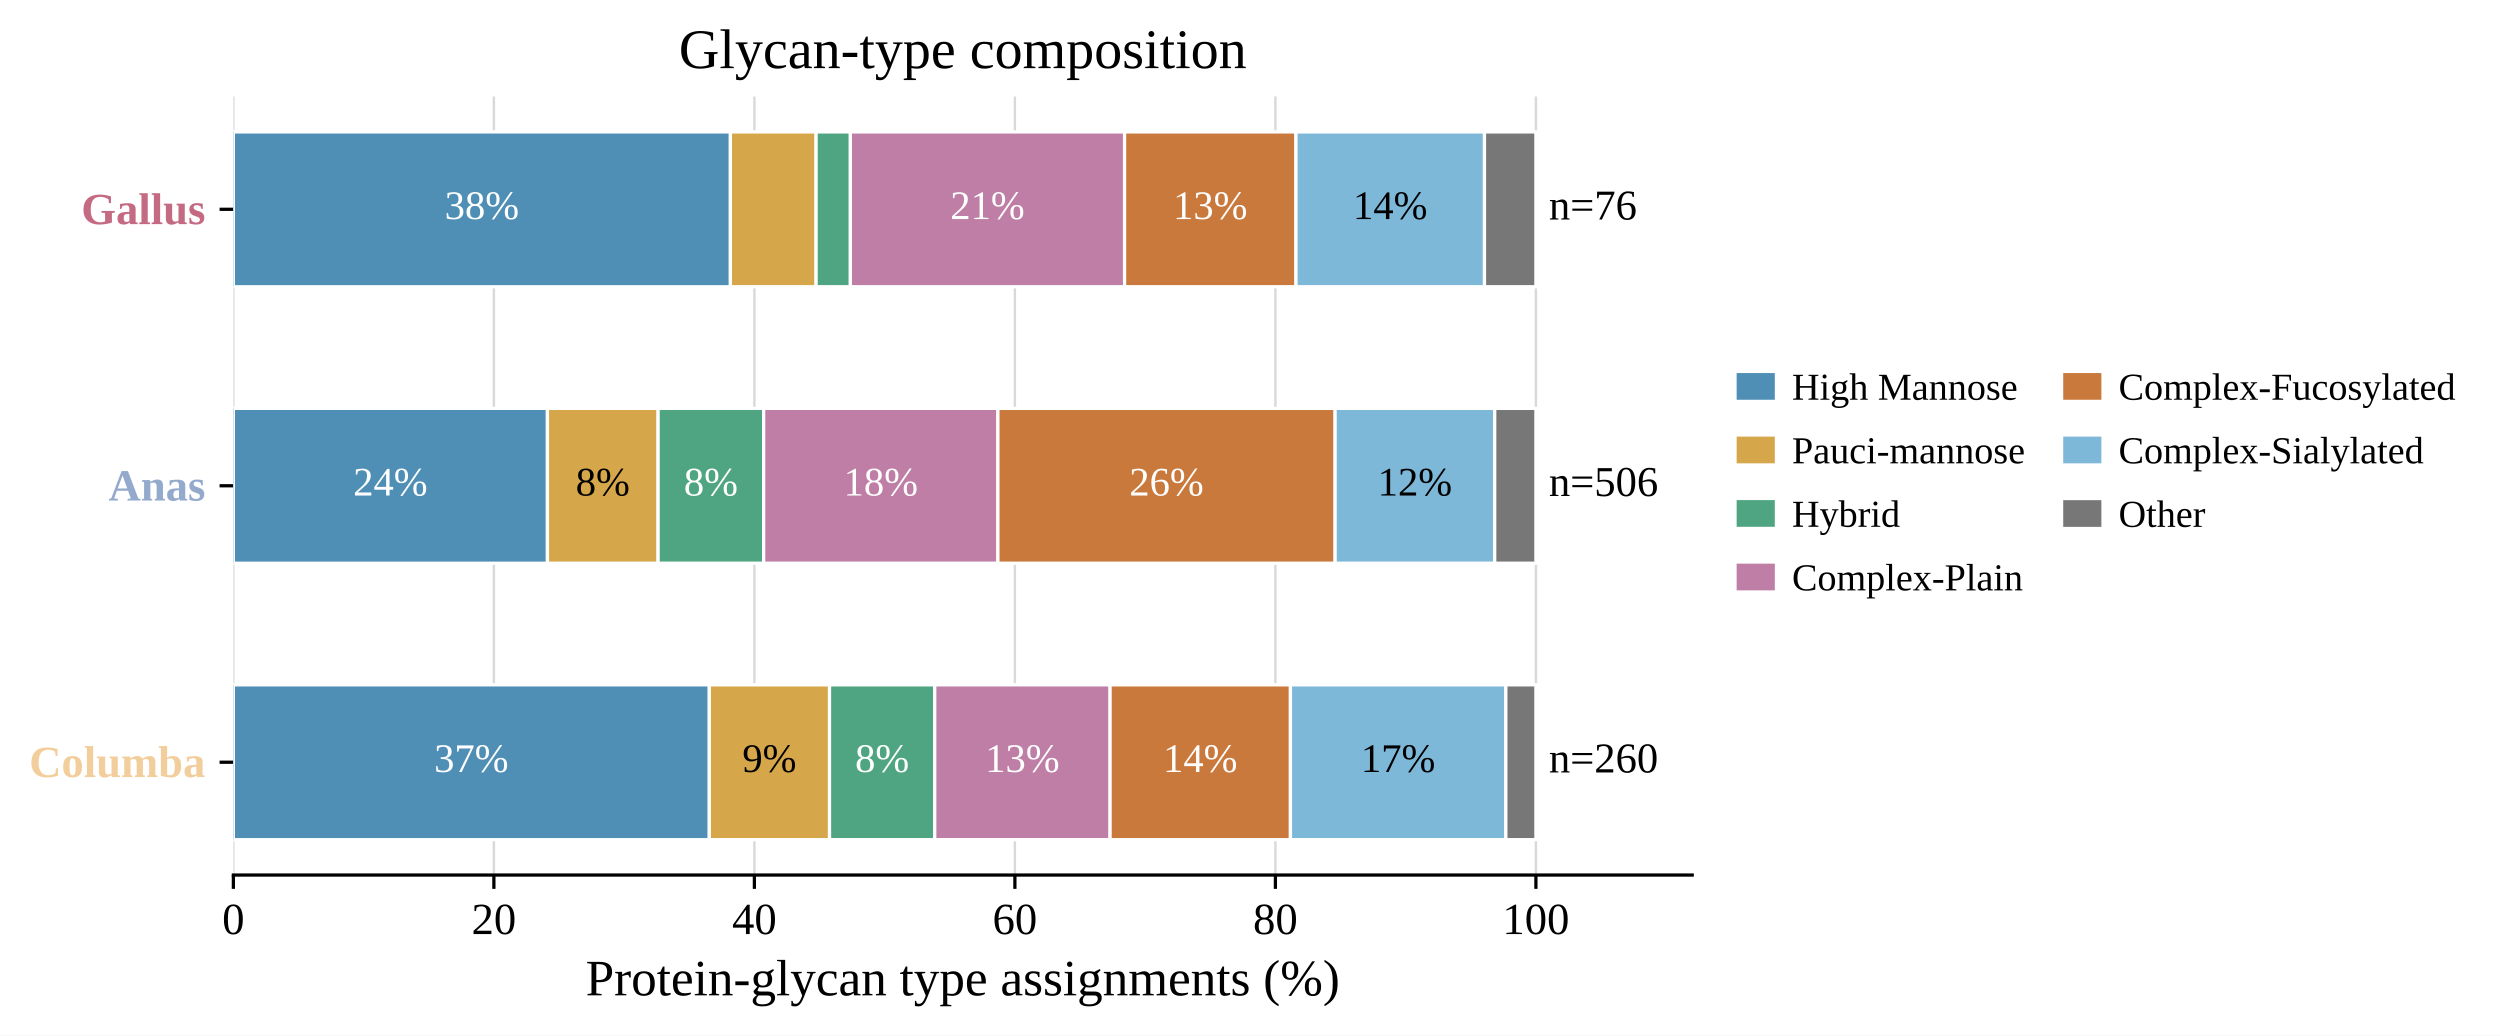
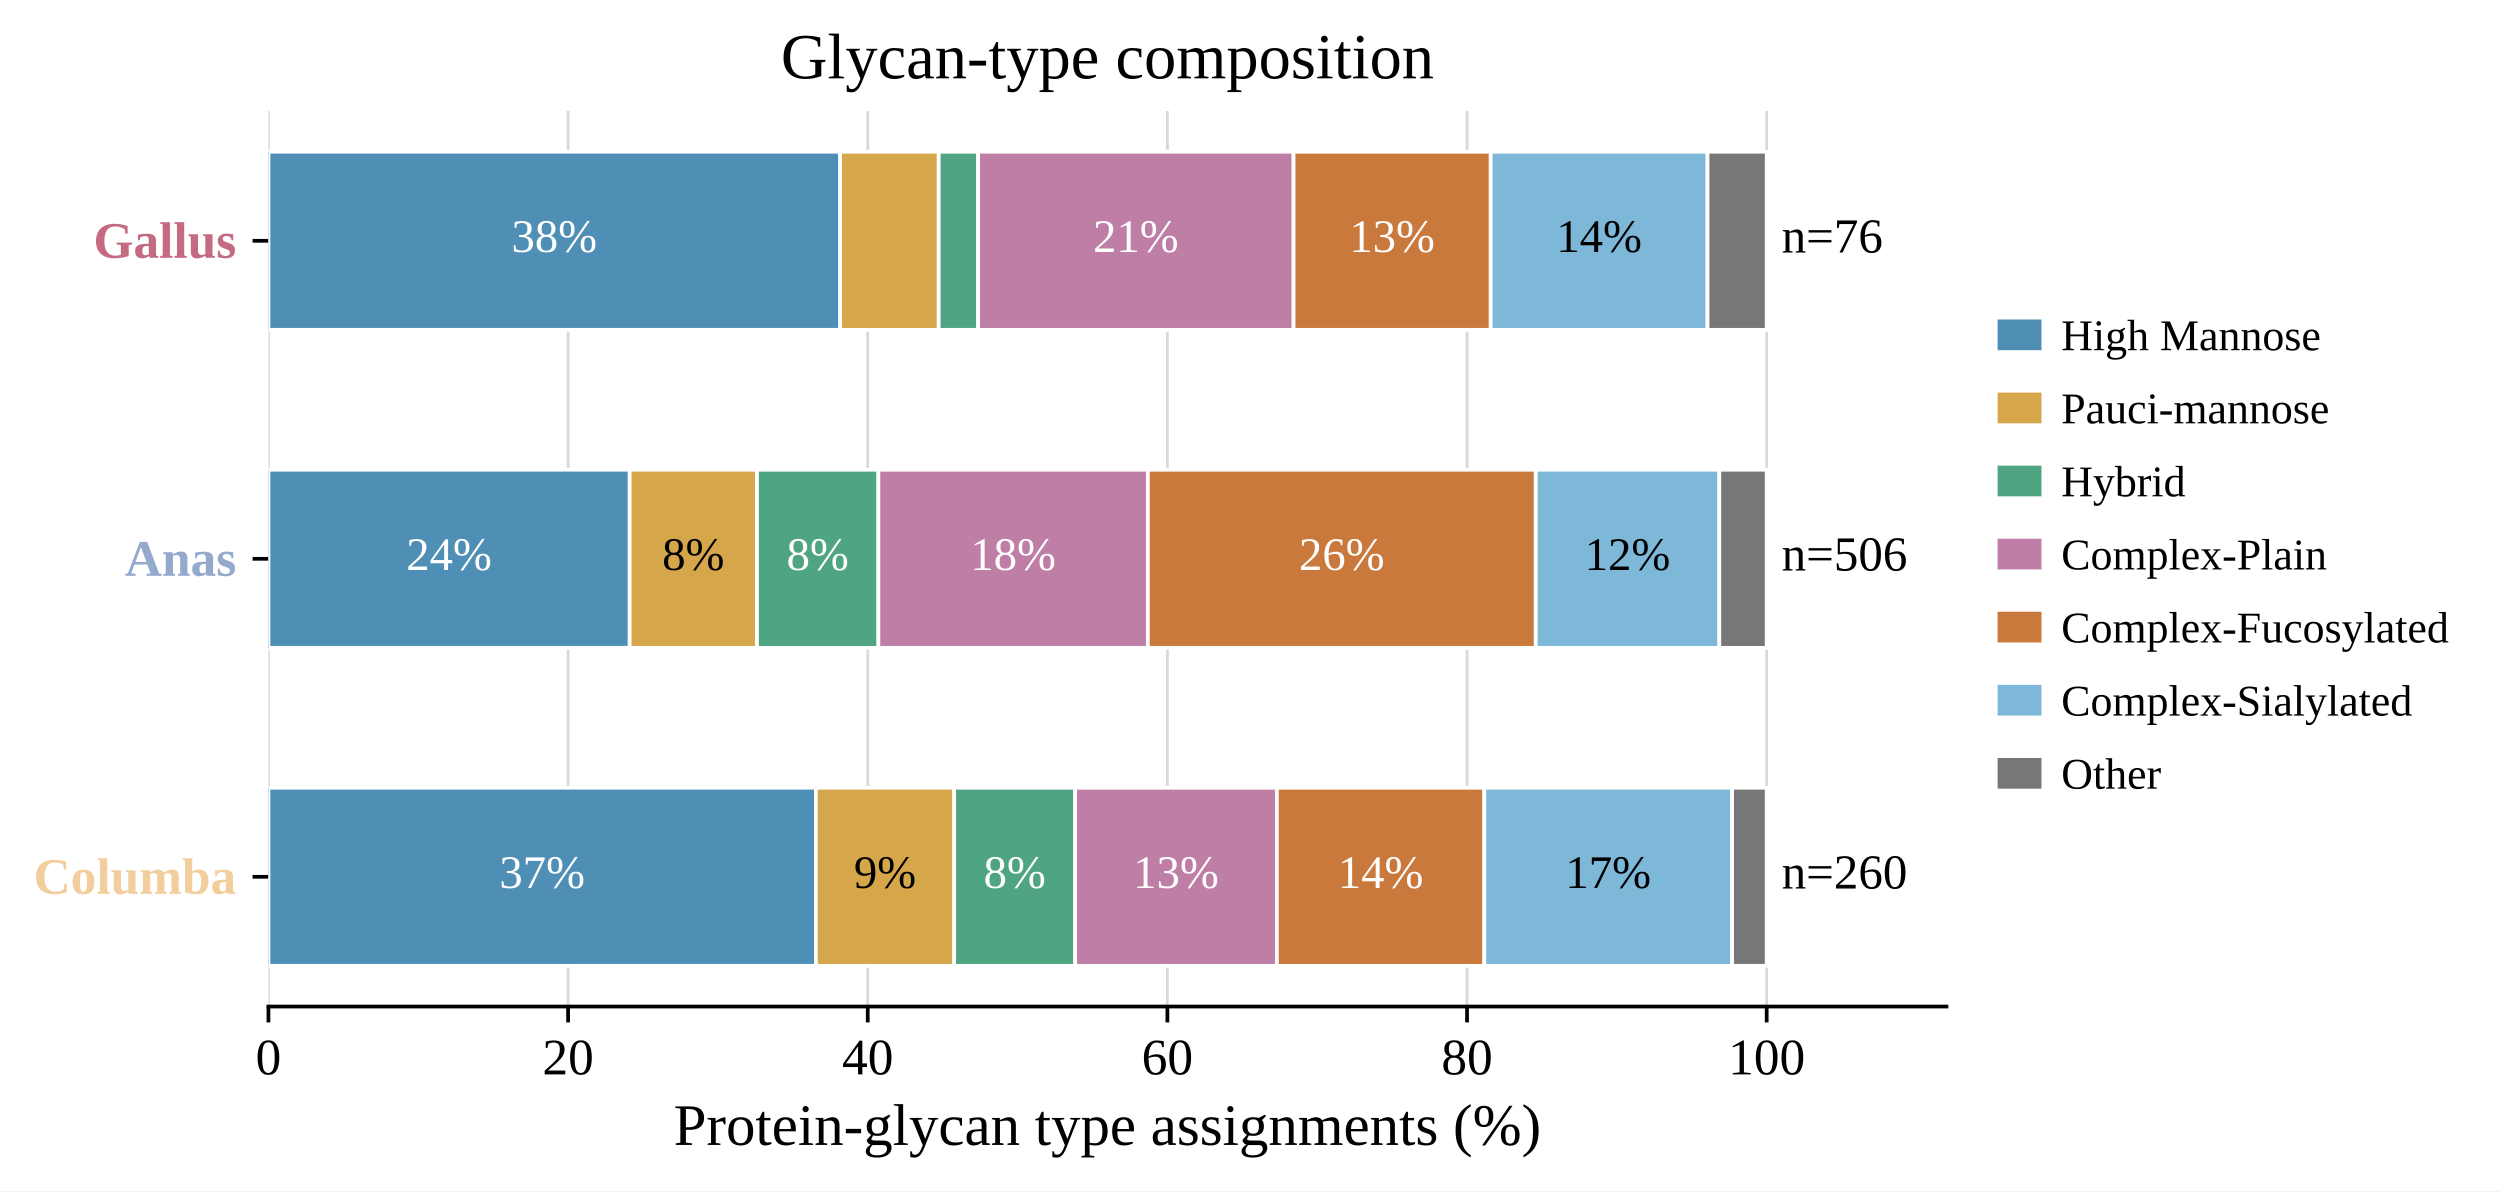
- <svg xmlns="http://www.w3.org/2000/svg" xmlns:xlink="http://www.w3.org/1999/xlink" width="615.941pt" height="255.149pt" viewBox="0 0 615.941 255.149" version="1.1">
+ <svg xmlns="http://www.w3.org/2000/svg" xmlns:xlink="http://www.w3.org/1999/xlink" width="535.482pt" height="255.149pt" viewBox="0 0 535.482 255.149" version="1.1">
  <defs>
    <style type="text/css">*{stroke-linejoin: round; stroke-linecap: butt}</style>
  </defs>
  <g id="figure_1">
    <g id="patch_1">
-       <path d="M 0 255.149  L 615.941 255.149  L 615.941 0  L 0 0  z " style="fill: #ffffff" />
+       <path d="M 0 255.149  L 535.482 255.149  L 535.482 0  L 0 0  z " style="fill: #ffffff" />
    </g>
    <g id="axes_1">
      <g id="patch_2">
        <path d="M 57.497 215.59  L 416.921 215.59  L 416.921 23.782  L 57.497 23.782  z " style="fill: #ffffff" />
      </g>
      <g id="matplotlib.axis_1">
        <g id="xtick_1">
          <g id="line2d_1">
-             <path d="M 57.497 215.59  L 57.497 23.782  " clip-path="url(#p5386ae4f11)" style="fill: none; stroke: #d9d9d9; stroke-width: 0.6; stroke-linecap: square" />
+             <path d="M 57.497 215.59  L 57.497 23.782  " clip-path="url(#p9b0d3277a9)" style="fill: none; stroke: #d9d9d9; stroke-width: 0.6; stroke-linecap: square" />
          </g>
          <g id="line2d_2">
            <defs>
-               <path id="mcff40370f8" d="M 0 0  L 0 3.4  " style="stroke: #000000; stroke-width: 0.8" />
+               <path id="m755f94a61d" d="M 0 0  L 0 3.4  " style="stroke: #000000; stroke-width: 0.8" />
            </defs>
            <g>
-               <use xlink:href="#mcff40370f8" x="57.497" y="215.59" style="stroke: #000000; stroke-width: 0.8" />
+               <use xlink:href="#m755f94a61d" x="57.497" y="215.59" style="stroke: #000000; stroke-width: 0.8" />
            </g>
          </g>
          <g id="text_1">
            <text style="font-size: 11px; font-family: 'Times New Roman'; text-anchor: middle" x="57.497" y="230.129" transform="rotate(-0 57.49672 230.1285)">0</text>
          </g>
        </g>
        <g id="xtick_2">
          <g id="line2d_3">
-             <path d="M 121.68 215.59  L 121.68 23.782  " clip-path="url(#p5386ae4f11)" style="fill: none; stroke: #d9d9d9; stroke-width: 0.6; stroke-linecap: square" />
+             <path d="M 121.68 215.59  L 121.68 23.782  " clip-path="url(#p9b0d3277a9)" style="fill: none; stroke: #d9d9d9; stroke-width: 0.6; stroke-linecap: square" />
          </g>
          <g id="line2d_4">
            <g>
-               <use xlink:href="#mcff40370f8" x="121.68" y="215.59" style="stroke: #000000; stroke-width: 0.8" />
+               <use xlink:href="#m755f94a61d" x="121.68" y="215.59" style="stroke: #000000; stroke-width: 0.8" />
            </g>
          </g>
          <g id="text_2">
            <text style="font-size: 11px; font-family: 'Times New Roman'; text-anchor: middle" x="121.68" y="230.129" transform="rotate(-0 121.6796 230.1285)">20</text>
          </g>
        </g>
        <g id="xtick_3">
          <g id="line2d_5">
-             <path d="M 185.862 215.59  L 185.862 23.782  " clip-path="url(#p5386ae4f11)" style="fill: none; stroke: #d9d9d9; stroke-width: 0.6; stroke-linecap: square" />
+             <path d="M 185.862 215.59  L 185.862 23.782  " clip-path="url(#p9b0d3277a9)" style="fill: none; stroke: #d9d9d9; stroke-width: 0.6; stroke-linecap: square" />
          </g>
          <g id="line2d_6">
            <g>
-               <use xlink:href="#mcff40370f8" x="185.862" y="215.59" style="stroke: #000000; stroke-width: 0.8" />
+               <use xlink:href="#m755f94a61d" x="185.862" y="215.59" style="stroke: #000000; stroke-width: 0.8" />
            </g>
          </g>
          <g id="text_3">
            <text style="font-size: 11px; font-family: 'Times New Roman'; text-anchor: middle" x="185.862" y="230.129" transform="rotate(-0 185.8624 230.1285)">40</text>
          </g>
        </g>
        <g id="xtick_4">
          <g id="line2d_7">
-             <path d="M 250.045 215.59  L 250.045 23.782  " clip-path="url(#p5386ae4f11)" style="fill: none; stroke: #d9d9d9; stroke-width: 0.6; stroke-linecap: square" />
+             <path d="M 250.045 215.59  L 250.045 23.782  " clip-path="url(#p9b0d3277a9)" style="fill: none; stroke: #d9d9d9; stroke-width: 0.6; stroke-linecap: square" />
          </g>
          <g id="line2d_8">
            <g>
-               <use xlink:href="#mcff40370f8" x="250.045" y="215.59" style="stroke: #000000; stroke-width: 0.8" />
+               <use xlink:href="#m755f94a61d" x="250.045" y="215.59" style="stroke: #000000; stroke-width: 0.8" />
            </g>
          </g>
          <g id="text_4">
            <text style="font-size: 11px; font-family: 'Times New Roman'; text-anchor: middle" x="250.045" y="230.129" transform="rotate(-0 250.0453 230.1285)">60</text>
          </g>
        </g>
        <g id="xtick_5">
          <g id="line2d_9">
-             <path d="M 314.228 215.59  L 314.228 23.782  " clip-path="url(#p5386ae4f11)" style="fill: none; stroke: #d9d9d9; stroke-width: 0.6; stroke-linecap: square" />
+             <path d="M 314.228 215.59  L 314.228 23.782  " clip-path="url(#p9b0d3277a9)" style="fill: none; stroke: #d9d9d9; stroke-width: 0.6; stroke-linecap: square" />
          </g>
          <g id="line2d_10">
            <g>
-               <use xlink:href="#mcff40370f8" x="314.228" y="215.59" style="stroke: #000000; stroke-width: 0.8" />
+               <use xlink:href="#m755f94a61d" x="314.228" y="215.59" style="stroke: #000000; stroke-width: 0.8" />
            </g>
          </g>
          <g id="text_5">
            <text style="font-size: 11px; font-family: 'Times New Roman'; text-anchor: middle" x="314.228" y="230.129" transform="rotate(-0 314.2281 230.1285)">80</text>
          </g>
        </g>
        <g id="xtick_6">
          <g id="line2d_11">
-             <path d="M 378.411 215.59  L 378.411 23.782  " clip-path="url(#p5386ae4f11)" style="fill: none; stroke: #d9d9d9; stroke-width: 0.6; stroke-linecap: square" />
+             <path d="M 378.411 215.59  L 378.411 23.782  " clip-path="url(#p9b0d3277a9)" style="fill: none; stroke: #d9d9d9; stroke-width: 0.6; stroke-linecap: square" />
          </g>
          <g id="line2d_12">
            <g>
-               <use xlink:href="#mcff40370f8" x="378.411" y="215.59" style="stroke: #000000; stroke-width: 0.8" />
+               <use xlink:href="#m755f94a61d" x="378.411" y="215.59" style="stroke: #000000; stroke-width: 0.8" />
            </g>
          </g>
          <g id="text_6">
            <text style="font-size: 11px; font-family: 'Times New Roman'; text-anchor: middle" x="378.411" y="230.129" transform="rotate(-0 378.411 230.1285)">100</text>
          </g>
        </g>
        <g id="text_7">
          <text style="font-size: 12.6px; font-family: 'Times New Roman'; text-anchor: middle" x="237.209" y="245.231" transform="rotate(-0 237.2087 245.2306)">Protein-glycan type assignments (%)</text>
        </g>
      </g>
      <g id="matplotlib.axis_2">
        <g id="ytick_1">
          <g id="line2d_13">
            <defs>
-               <path id="me8577b6b0a" d="M 0 0  L -3.4 0  " style="stroke: #000000; stroke-width: 0.8" />
+               <path id="mb1a0f0b019" d="M 0 0  L -3.4 0  " style="stroke: #000000; stroke-width: 0.8" />
            </defs>
            <g>
-               <use xlink:href="#me8577b6b0a" x="57.497" y="51.573" style="stroke: #000000; stroke-width: 0.8" />
+               <use xlink:href="#mb1a0f0b019" x="57.497" y="51.573" style="stroke: #000000; stroke-width: 0.8" />
            </g>
          </g>
          <g id="text_8">
            <text style="font-weight: 700; font-size: 11px; font-family: 'Times New Roman'; text-anchor: end; fill: #c46b83" x="50.597" y="55.215" transform="rotate(-0 50.59672 55.21477)">Gallus</text>
          </g>
        </g>
        <g id="ytick_2">
          <g id="line2d_14">
            <g>
-               <use xlink:href="#me8577b6b0a" x="57.497" y="119.686" style="stroke: #000000; stroke-width: 0.8" />
+               <use xlink:href="#mb1a0f0b019" x="57.497" y="119.686" style="stroke: #000000; stroke-width: 0.8" />
            </g>
          </g>
          <g id="text_9">
            <text style="font-weight: 700; font-size: 11px; font-family: 'Times New Roman'; text-anchor: end; fill: #93aacd" x="50.597" y="123.328" transform="rotate(-0 50.59672 123.3284)">Anas</text>
          </g>
        </g>
        <g id="ytick_3">
          <g id="line2d_15">
            <g>
-               <use xlink:href="#me8577b6b0a" x="57.497" y="187.8" style="stroke: #000000; stroke-width: 0.8" />
+               <use xlink:href="#mb1a0f0b019" x="57.497" y="187.8" style="stroke: #000000; stroke-width: 0.8" />
            </g>
          </g>
          <g id="text_10">
            <text style="font-weight: 700; font-size: 11px; font-family: 'Times New Roman'; text-anchor: end; fill: #f3ce9d" x="50.597" y="191.442" transform="rotate(-0 50.59672 191.442)">Columba</text>
          </g>
        </g>
      </g>
      <g id="patch_3">
-         <path d="M 57.497 32.501  L 179.951 32.501  L 179.951 70.645  L 57.497 70.645  z " clip-path="url(#p5386ae4f11)" style="fill: #4f8fb5; stroke: #ffffff; stroke-width: 0.8; stroke-linejoin: miter" />
+         <path d="M 57.497 32.501  L 179.951 32.501  L 179.951 70.645  L 57.497 70.645  z " clip-path="url(#p9b0d3277a9)" style="fill: #4f8fb5; stroke: #ffffff; stroke-width: 0.8; stroke-linejoin: miter" />
      </g>
      <g id="patch_4">
-         <path d="M 57.497 100.615  L 134.871 100.615  L 134.871 138.758  L 57.497 138.758  z " clip-path="url(#p5386ae4f11)" style="fill: #4f8fb5; stroke: #ffffff; stroke-width: 0.8; stroke-linejoin: miter" />
+         <path d="M 57.497 100.615  L 134.871 100.615  L 134.871 138.758  L 57.497 138.758  z " clip-path="url(#p9b0d3277a9)" style="fill: #4f8fb5; stroke: #ffffff; stroke-width: 0.8; stroke-linejoin: miter" />
      </g>
      <g id="patch_5">
-         <path d="M 57.497 168.728  L 174.754 168.728  L 174.754 206.872  L 57.497 206.872  z " clip-path="url(#p5386ae4f11)" style="fill: #4f8fb5; stroke: #ffffff; stroke-width: 0.8; stroke-linejoin: miter" />
+         <path d="M 57.497 168.728  L 174.754 168.728  L 174.754 206.872  L 57.497 206.872  z " clip-path="url(#p9b0d3277a9)" style="fill: #4f8fb5; stroke: #ffffff; stroke-width: 0.8; stroke-linejoin: miter" />
      </g>
      <g id="patch_6">
-         <path d="M 179.951 32.501  L 201.064 32.501  L 201.064 70.645  L 179.951 70.645  z " clip-path="url(#p5386ae4f11)" style="fill: #d6a64a; stroke: #ffffff; stroke-width: 0.8; stroke-linejoin: miter" />
+         <path d="M 179.951 32.501  L 201.064 32.501  L 201.064 70.645  L 179.951 70.645  z " clip-path="url(#p9b0d3277a9)" style="fill: #d6a64a; stroke: #ffffff; stroke-width: 0.8; stroke-linejoin: miter" />
      </g>
      <g id="patch_7">
-         <path d="M 134.871 100.615  L 162.143 100.615  L 162.143 138.758  L 134.871 138.758  z " clip-path="url(#p5386ae4f11)" style="fill: #d6a64a; stroke: #ffffff; stroke-width: 0.8; stroke-linejoin: miter" />
+         <path d="M 134.871 100.615  L 162.143 100.615  L 162.143 138.758  L 134.871 138.758  z " clip-path="url(#p9b0d3277a9)" style="fill: #d6a64a; stroke: #ffffff; stroke-width: 0.8; stroke-linejoin: miter" />
      </g>
      <g id="patch_8">
-         <path d="M 174.754 168.728  L 204.377 168.728  L 204.377 206.872  L 174.754 206.872  z " clip-path="url(#p5386ae4f11)" style="fill: #d6a64a; stroke: #ffffff; stroke-width: 0.8; stroke-linejoin: miter" />
+         <path d="M 174.754 168.728  L 204.377 168.728  L 204.377 206.872  L 174.754 206.872  z " clip-path="url(#p9b0d3277a9)" style="fill: #d6a64a; stroke: #ffffff; stroke-width: 0.8; stroke-linejoin: miter" />
      </g>
      <g id="patch_9">
-         <path d="M 201.064 32.501  L 209.509 32.501  L 209.509 70.645  L 201.064 70.645  z " clip-path="url(#p5386ae4f11)" style="fill: #4fa582; stroke: #ffffff; stroke-width: 0.8; stroke-linejoin: miter" />
+         <path d="M 201.064 32.501  L 209.509 32.501  L 209.509 70.645  L 201.064 70.645  z " clip-path="url(#p9b0d3277a9)" style="fill: #4fa582; stroke: #ffffff; stroke-width: 0.8; stroke-linejoin: miter" />
      </g>
      <g id="patch_10">
-         <path d="M 162.143 100.615  L 188.146 100.615  L 188.146 138.758  L 162.143 138.758  z " clip-path="url(#p5386ae4f11)" style="fill: #4fa582; stroke: #ffffff; stroke-width: 0.8; stroke-linejoin: miter" />
+         <path d="M 162.143 100.615  L 188.146 100.615  L 188.146 138.758  L 162.143 138.758  z " clip-path="url(#p9b0d3277a9)" style="fill: #4fa582; stroke: #ffffff; stroke-width: 0.8; stroke-linejoin: miter" />
      </g>
      <g id="patch_11">
-         <path d="M 204.377 168.728  L 230.297 168.728  L 230.297 206.872  L 204.377 206.872  z " clip-path="url(#p5386ae4f11)" style="fill: #4fa582; stroke: #ffffff; stroke-width: 0.8; stroke-linejoin: miter" />
+         <path d="M 204.377 168.728  L 230.297 168.728  L 230.297 206.872  L 204.377 206.872  z " clip-path="url(#p9b0d3277a9)" style="fill: #4fa582; stroke: #ffffff; stroke-width: 0.8; stroke-linejoin: miter" />
      </g>
      <g id="patch_12">
-         <path d="M 209.509 32.501  L 277.07 32.501  L 277.07 70.645  L 209.509 70.645  z " clip-path="url(#p5386ae4f11)" style="fill: #be7ea5; stroke: #ffffff; stroke-width: 0.8; stroke-linejoin: miter" />
+         <path d="M 209.509 32.501  L 277.07 32.501  L 277.07 70.645  L 209.509 70.645  z " clip-path="url(#p9b0d3277a9)" style="fill: #be7ea5; stroke: #ffffff; stroke-width: 0.8; stroke-linejoin: miter" />
      </g>
      <g id="patch_13">
-         <path d="M 188.146 100.615  L 245.859 100.615  L 245.859 138.758  L 188.146 138.758  z " clip-path="url(#p5386ae4f11)" style="fill: #be7ea5; stroke: #ffffff; stroke-width: 0.8; stroke-linejoin: miter" />
+         <path d="M 188.146 100.615  L 245.859 100.615  L 245.859 138.758  L 188.146 138.758  z " clip-path="url(#p9b0d3277a9)" style="fill: #be7ea5; stroke: #ffffff; stroke-width: 0.8; stroke-linejoin: miter" />
      </g>
      <g id="patch_14">
-         <path d="M 230.297 168.728  L 273.497 168.728  L 273.497 206.872  L 230.297 206.872  z " clip-path="url(#p5386ae4f11)" style="fill: #be7ea5; stroke: #ffffff; stroke-width: 0.8; stroke-linejoin: miter" />
+         <path d="M 230.297 168.728  L 273.497 168.728  L 273.497 206.872  L 230.297 206.872  z " clip-path="url(#p9b0d3277a9)" style="fill: #be7ea5; stroke: #ffffff; stroke-width: 0.8; stroke-linejoin: miter" />
      </g>
      <g id="patch_15">
-         <path d="M 277.07 32.501  L 319.295 32.501  L 319.295 70.645  L 277.07 70.645  z " clip-path="url(#p5386ae4f11)" style="fill: #c9793c; stroke: #ffffff; stroke-width: 0.8; stroke-linejoin: miter" />
+         <path d="M 277.07 32.501  L 319.295 32.501  L 319.295 70.645  L 277.07 70.645  z " clip-path="url(#p9b0d3277a9)" style="fill: #c9793c; stroke: #ffffff; stroke-width: 0.8; stroke-linejoin: miter" />
      </g>
      <g id="patch_16">
-         <path d="M 245.859 100.615  L 328.942 100.615  L 328.942 138.758  L 245.859 138.758  z " clip-path="url(#p5386ae4f11)" style="fill: #c9793c; stroke: #ffffff; stroke-width: 0.8; stroke-linejoin: miter" />
+         <path d="M 245.859 100.615  L 328.942 100.615  L 328.942 138.758  L 245.859 138.758  z " clip-path="url(#p9b0d3277a9)" style="fill: #c9793c; stroke: #ffffff; stroke-width: 0.8; stroke-linejoin: miter" />
      </g>
      <g id="patch_17">
-         <path d="M 273.497 168.728  L 317.931 168.728  L 317.931 206.872  L 273.497 206.872  z " clip-path="url(#p5386ae4f11)" style="fill: #c9793c; stroke: #ffffff; stroke-width: 0.8; stroke-linejoin: miter" />
+         <path d="M 273.497 168.728  L 317.931 168.728  L 317.931 206.872  L 273.497 206.872  z " clip-path="url(#p9b0d3277a9)" style="fill: #c9793c; stroke: #ffffff; stroke-width: 0.8; stroke-linejoin: miter" />
      </g>
      <g id="patch_18">
-         <path d="M 319.295 32.501  L 365.743 32.501  L 365.743 70.645  L 319.295 70.645  z " clip-path="url(#p5386ae4f11)" style="fill: #7db8d8; stroke: #ffffff; stroke-width: 0.8; stroke-linejoin: miter" />
+         <path d="M 319.295 32.501  L 365.743 32.501  L 365.743 70.645  L 319.295 70.645  z " clip-path="url(#p9b0d3277a9)" style="fill: #7db8d8; stroke: #ffffff; stroke-width: 0.8; stroke-linejoin: miter" />
      </g>
      <g id="patch_19">
-         <path d="M 328.942 100.615  L 368.264 100.615  L 368.264 138.758  L 328.942 138.758  z " clip-path="url(#p5386ae4f11)" style="fill: #7db8d8; stroke: #ffffff; stroke-width: 0.8; stroke-linejoin: miter" />
+         <path d="M 328.942 100.615  L 368.264 100.615  L 368.264 138.758  L 328.942 138.758  z " clip-path="url(#p9b0d3277a9)" style="fill: #7db8d8; stroke: #ffffff; stroke-width: 0.8; stroke-linejoin: miter" />
      </g>
      <g id="patch_20">
-         <path d="M 317.931 168.728  L 371.005 168.728  L 371.005 206.872  L 317.931 206.872  z " clip-path="url(#p5386ae4f11)" style="fill: #7db8d8; stroke: #ffffff; stroke-width: 0.8; stroke-linejoin: miter" />
+         <path d="M 317.931 168.728  L 371.005 168.728  L 371.005 206.872  L 317.931 206.872  z " clip-path="url(#p9b0d3277a9)" style="fill: #7db8d8; stroke: #ffffff; stroke-width: 0.8; stroke-linejoin: miter" />
      </g>
      <g id="patch_21">
-         <path d="M 365.743 32.501  L 378.411 32.501  L 378.411 70.645  L 365.743 70.645  z " clip-path="url(#p5386ae4f11)" style="fill: #777777; stroke: #ffffff; stroke-width: 0.8; stroke-linejoin: miter" />
+         <path d="M 365.743 32.501  L 378.411 32.501  L 378.411 70.645  L 365.743 70.645  z " clip-path="url(#p9b0d3277a9)" style="fill: #777777; stroke: #ffffff; stroke-width: 0.8; stroke-linejoin: miter" />
      </g>
      <g id="patch_22">
-         <path d="M 368.264 100.615  L 378.411 100.615  L 378.411 138.758  L 368.264 138.758  z " clip-path="url(#p5386ae4f11)" style="fill: #777777; stroke: #ffffff; stroke-width: 0.8; stroke-linejoin: miter" />
+         <path d="M 368.264 100.615  L 378.411 100.615  L 378.411 138.758  L 368.264 138.758  z " clip-path="url(#p9b0d3277a9)" style="fill: #777777; stroke: #ffffff; stroke-width: 0.8; stroke-linejoin: miter" />
      </g>
      <g id="patch_23">
-         <path d="M 371.005 168.728  L 378.411 168.728  L 378.411 206.872  L 371.005 206.872  z " clip-path="url(#p5386ae4f11)" style="fill: #777777; stroke: #ffffff; stroke-width: 0.8; stroke-linejoin: miter" />
+         <path d="M 371.005 168.728  L 378.411 168.728  L 378.411 206.872  L 371.005 206.872  z " clip-path="url(#p9b0d3277a9)" style="fill: #777777; stroke: #ffffff; stroke-width: 0.8; stroke-linejoin: miter" />
      </g>
      <g id="patch_24">
        <path d="M 57.497 215.59  L 416.921 215.59  " style="fill: none; stroke: #000000; stroke-width: 0.8; stroke-linejoin: miter; stroke-linecap: square" />
      </g>
      <g id="text_11">
        <text style="font-size: 10px; font-family: 'Times New Roman'; text-anchor: middle; fill: #ffffff" x="118.724" y="53.975" transform="rotate(-0 118.7238 53.97508)">38%</text>
      </g>
      <g id="text_12">
        <text style="font-size: 10px; font-family: 'Times New Roman'; text-anchor: middle; fill: #ffffff" x="96.184" y="122.089" transform="rotate(-0 96.18401 122.0887)">24%</text>
      </g>
      <g id="text_13">
        <text style="font-size: 10px; font-family: 'Times New Roman'; text-anchor: middle; fill: #ffffff" x="116.125" y="190.202" transform="rotate(-0 116.1253 190.2024)">37%</text>
      </g>
      <g id="text_14">
        <text style="font-size: 10px; font-family: 'Times New Roman'; text-anchor: middle" x="148.507" y="122.089" transform="rotate(-0 148.507 122.0887)">8%</text>
      </g>
      <g id="text_15">
        <text style="font-size: 10px; font-family: 'Times New Roman'; text-anchor: middle" x="189.565" y="190.202" transform="rotate(-0 189.5653 190.2024)">9%</text>
      </g>
      <g id="text_16">
        <text style="font-size: 10px; font-family: 'Times New Roman'; text-anchor: middle; fill: #ffffff" x="175.144" y="122.089" transform="rotate(-0 175.1441 122.0887)">8%</text>
      </g>
      <g id="text_17">
        <text style="font-size: 10px; font-family: 'Times New Roman'; text-anchor: middle; fill: #ffffff" x="217.337" y="190.202" transform="rotate(-0 217.3367 190.2024)">8%</text>
      </g>
      <g id="text_18">
        <text style="font-size: 10px; font-family: 'Times New Roman'; text-anchor: middle; fill: #ffffff" x="243.289" y="53.975" transform="rotate(-0 243.2892 53.97508)">21%</text>
      </g>
      <g id="text_19">
        <text style="font-size: 10px; font-family: 'Times New Roman'; text-anchor: middle; fill: #ffffff" x="217.003" y="122.089" transform="rotate(-0 217.0025 122.0887)">18%</text>
      </g>
      <g id="text_20">
        <text style="font-size: 10px; font-family: 'Times New Roman'; text-anchor: middle; fill: #ffffff" x="251.897" y="190.202" transform="rotate(-0 251.8967 190.2024)">13%</text>
      </g>
      <g id="text_21">
        <text style="font-size: 10px; font-family: 'Times New Roman'; text-anchor: middle; fill: #ffffff" x="298.182" y="53.975" transform="rotate(-0 298.1824 53.97508)">13%</text>
      </g>
      <g id="text_22">
        <text style="font-size: 10px; font-family: 'Times New Roman'; text-anchor: middle; fill: #ffffff" x="287.401" y="122.089" transform="rotate(-0 287.4007 122.0887)">26%</text>
      </g>
      <g id="text_23">
        <text style="font-size: 10px; font-family: 'Times New Roman'; text-anchor: middle; fill: #ffffff" x="295.714" y="190.202" transform="rotate(-0 295.7139 190.2024)">14%</text>
      </g>
      <g id="text_24">
        <text style="font-size: 10px; font-family: 'Times New Roman'; text-anchor: middle" x="342.519" y="53.975" transform="rotate(-0 342.5193 53.97508)">14%</text>
      </g>
      <g id="text_25">
        <text style="font-size: 10px; font-family: 'Times New Roman'; text-anchor: middle" x="348.603" y="122.089" transform="rotate(-0 348.6028 122.0887)">12%</text>
      </g>
      <g id="text_26">
        <text style="font-size: 10px; font-family: 'Times New Roman'; text-anchor: middle" x="344.468" y="190.202" transform="rotate(-0 344.4681 190.2024)">17%</text>
      </g>
      <g id="text_27">
        <text style="font-size: 10.5px; font-family: 'Times New Roman'; text-anchor: start" x="381.62" y="54.095" transform="rotate(-0 381.6201 54.0952)">n=76</text>
      </g>
      <g id="text_28">
        <text style="font-size: 10.5px; font-family: 'Times New Roman'; text-anchor: start" x="381.62" y="122.209" transform="rotate(-0 381.6201 122.2088)">n=506</text>
      </g>
      <g id="text_29">
        <text style="font-size: 10.5px; font-family: 'Times New Roman'; text-anchor: start" x="381.62" y="190.322" transform="rotate(-0 381.6201 190.3225)">n=260</text>
      </g>
      <g id="text_30">
        <text style="font-size: 13.8px; font-family: 'Times New Roman'; text-anchor: middle" x="237.209" y="16.782" transform="rotate(-0 237.2087 16.78237)">Glycan-type composition</text>
      </g>
      <g id="legend_1">
        <g id="patch_25">
-           <path d="M 427.869 98.492  L 437.269 98.492  L 437.269 91.912  L 427.869 91.912  z " style="fill: #4f8fb5" />
+           <path d="M 427.869 75.014  L 437.269 75.014  L 437.269 68.434  L 427.869 68.434  z " style="fill: #4f8fb5" />
        </g>
        <g id="text_31">
-           <text style="font-size: 9.4px; font-family: 'Times New Roman'; text-anchor: start" x="441.499" y="98.492" transform="rotate(-0 441.4992 98.49231)">High Mannose</text>
+           <text style="font-size: 9.4px; font-family: 'Times New Roman'; text-anchor: start" x="441.499" y="75.014" transform="rotate(-0 441.4992 75.01361)">High Mannose</text>
        </g>
        <g id="patch_26">
-           <path d="M 427.869 114.151  L 437.269 114.151  L 437.269 107.571  L 427.869 107.571  z " style="fill: #d6a64a" />
+           <path d="M 427.869 90.672  L 437.269 90.672  L 437.269 84.092  L 427.869 84.092  z " style="fill: #d6a64a" />
        </g>
        <g id="text_32">
-           <text style="font-size: 9.4px; font-family: 'Times New Roman'; text-anchor: start" x="441.499" y="114.151" transform="rotate(-0 441.4992 114.1507)">Pauci-mannose</text>
+           <text style="font-size: 9.4px; font-family: 'Times New Roman'; text-anchor: start" x="441.499" y="90.672" transform="rotate(-0 441.4992 90.67195)">Pauci-mannose</text>
        </g>
        <g id="patch_27">
-           <path d="M 427.869 129.791  L 437.269 129.791  L 437.269 123.211  L 427.869 123.211  z " style="fill: #4fa582" />
+           <path d="M 427.869 106.313  L 437.269 106.313  L 437.269 99.733  L 427.869 99.733  z " style="fill: #4fa582" />
        </g>
        <g id="text_33">
-           <text style="font-size: 9.4px; font-family: 'Times New Roman'; text-anchor: start" x="441.499" y="129.791" transform="rotate(-0 441.4992 129.7914)">Hybrid</text>
+           <text style="font-size: 9.4px; font-family: 'Times New Roman'; text-anchor: start" x="441.499" y="106.313" transform="rotate(-0 441.4992 106.3127)">Hybrid</text>
        </g>
        <g id="patch_28">
-           <path d="M 427.869 145.45  L 437.269 145.45  L 437.269 138.87  L 427.869 138.87  z " style="fill: #be7ea5" />
+           <path d="M 427.869 121.971  L 437.269 121.971  L 437.269 115.391  L 427.869 115.391  z " style="fill: #be7ea5" />
        </g>
        <g id="text_34">
-           <text style="font-size: 9.4px; font-family: 'Times New Roman'; text-anchor: start" x="441.499" y="145.45" transform="rotate(-0 441.4992 145.4497)">Complex-Plain</text>
+           <text style="font-size: 9.4px; font-family: 'Times New Roman'; text-anchor: start" x="441.499" y="121.971" transform="rotate(-0 441.4992 121.971)">Complex-Plain</text>
        </g>
        <g id="patch_29">
-           <path d="M 508.329 98.492  L 517.729 98.492  L 517.729 91.912  L 508.329 91.912  z " style="fill: #c9793c" />
+           <path d="M 427.869 137.612  L 437.269 137.612  L 437.269 131.032  L 427.869 131.032  z " style="fill: #c9793c" />
        </g>
        <g id="text_35">
-           <text style="font-size: 9.4px; font-family: 'Times New Roman'; text-anchor: start" x="521.959" y="98.492" transform="rotate(-0 521.9588 98.49231)">Complex-Fucosylated</text>
+           <text style="font-size: 9.4px; font-family: 'Times New Roman'; text-anchor: start" x="441.499" y="137.612" transform="rotate(-0 441.4992 137.6117)">Complex-Fucosylated</text>
        </g>
        <g id="patch_30">
-           <path d="M 508.329 114.151  L 517.729 114.151  L 517.729 107.571  L 508.329 107.571  z " style="fill: #7db8d8" />
+           <path d="M 427.869 153.27  L 437.269 153.27  L 437.269 146.69  L 427.869 146.69  z " style="fill: #7db8d8" />
        </g>
        <g id="text_36">
-           <text style="font-size: 9.4px; font-family: 'Times New Roman'; text-anchor: start" x="521.959" y="114.151" transform="rotate(-0 521.9588 114.1507)">Complex-Sialylated</text>
+           <text style="font-size: 9.4px; font-family: 'Times New Roman'; text-anchor: start" x="441.499" y="153.27" transform="rotate(-0 441.4992 153.2701)">Complex-Sialylated</text>
        </g>
        <g id="patch_31">
-           <path d="M 508.329 129.809  L 517.729 129.809  L 517.729 123.229  L 508.329 123.229  z " style="fill: #777777" />
+           <path d="M 427.869 168.928  L 437.269 168.928  L 437.269 162.348  L 427.869 162.348  z " style="fill: #777777" />
        </g>
        <g id="text_37">
-           <text style="font-size: 9.4px; font-family: 'Times New Roman'; text-anchor: start" x="521.959" y="129.809" transform="rotate(-0 521.9588 129.809)">Other</text>
+           <text style="font-size: 9.4px; font-family: 'Times New Roman'; text-anchor: start" x="441.499" y="168.928" transform="rotate(-0 441.4992 168.9284)">Other</text>
        </g>
      </g>
    </g>
  </g>
  <defs>
-     <clipPath id="p5386ae4f11">
+     <clipPath id="p9b0d3277a9">
      <rect x="57.497" y="23.782" width="359.424" height="191.808" />
    </clipPath>
  </defs>
</svg>
